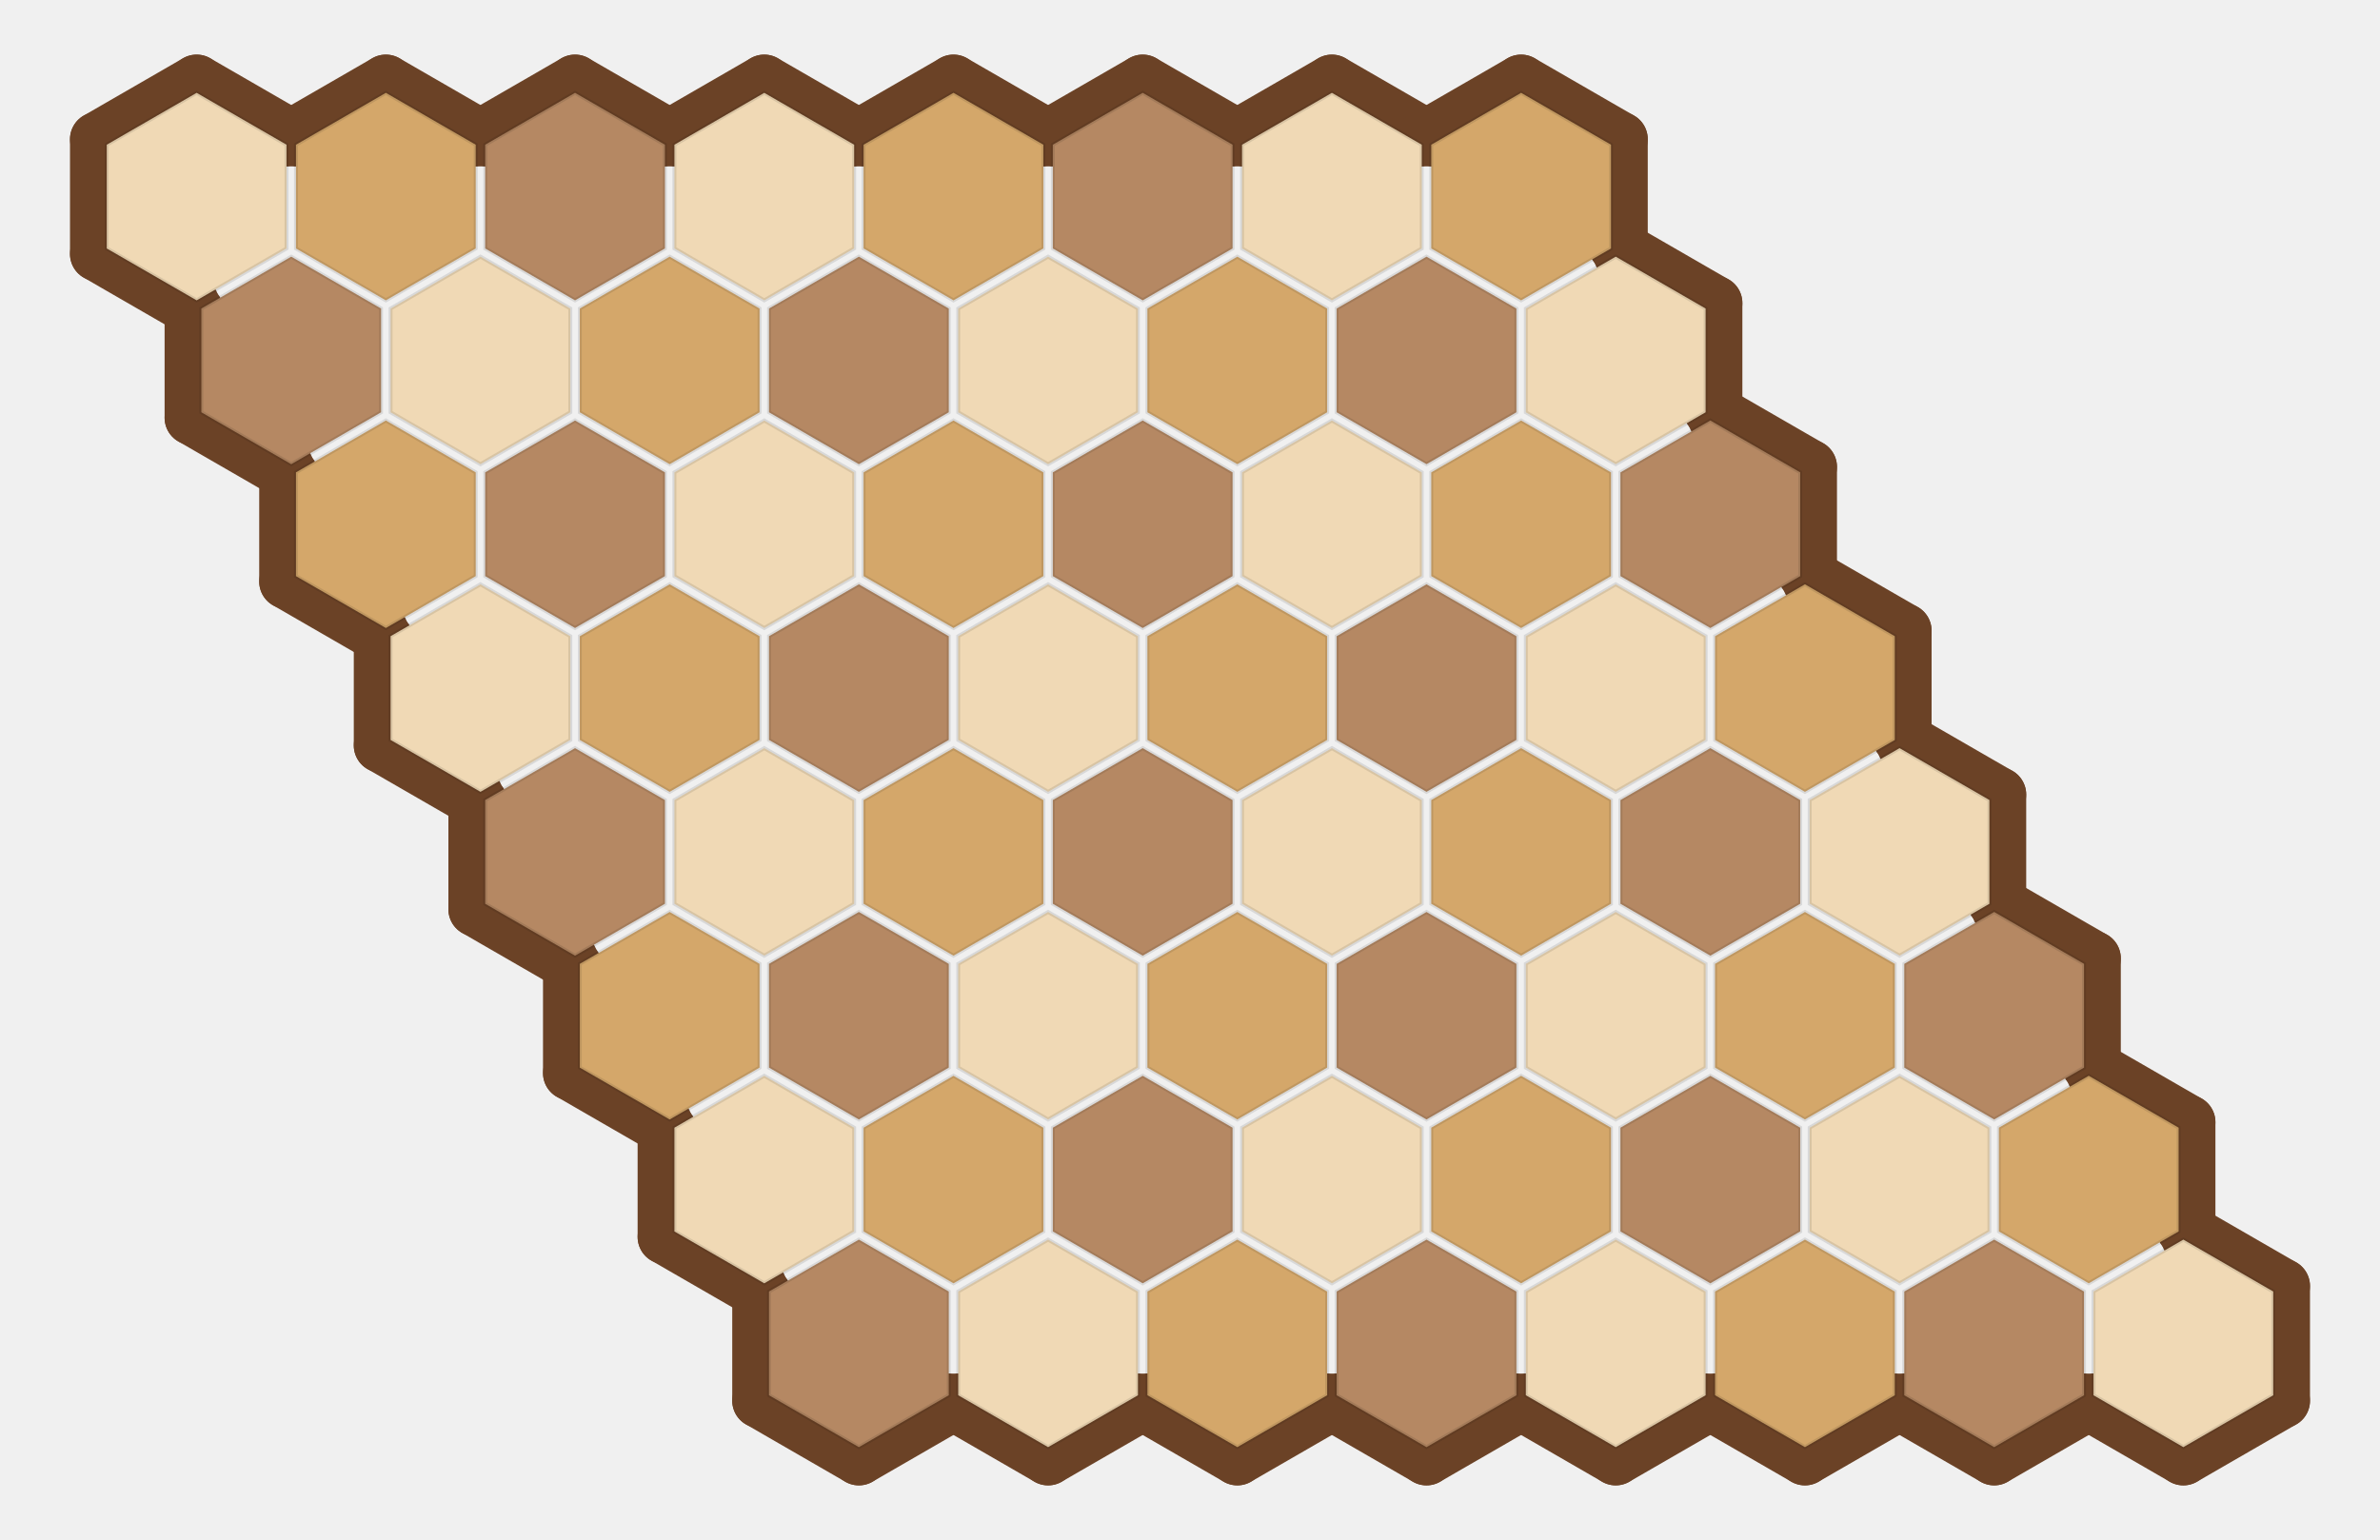
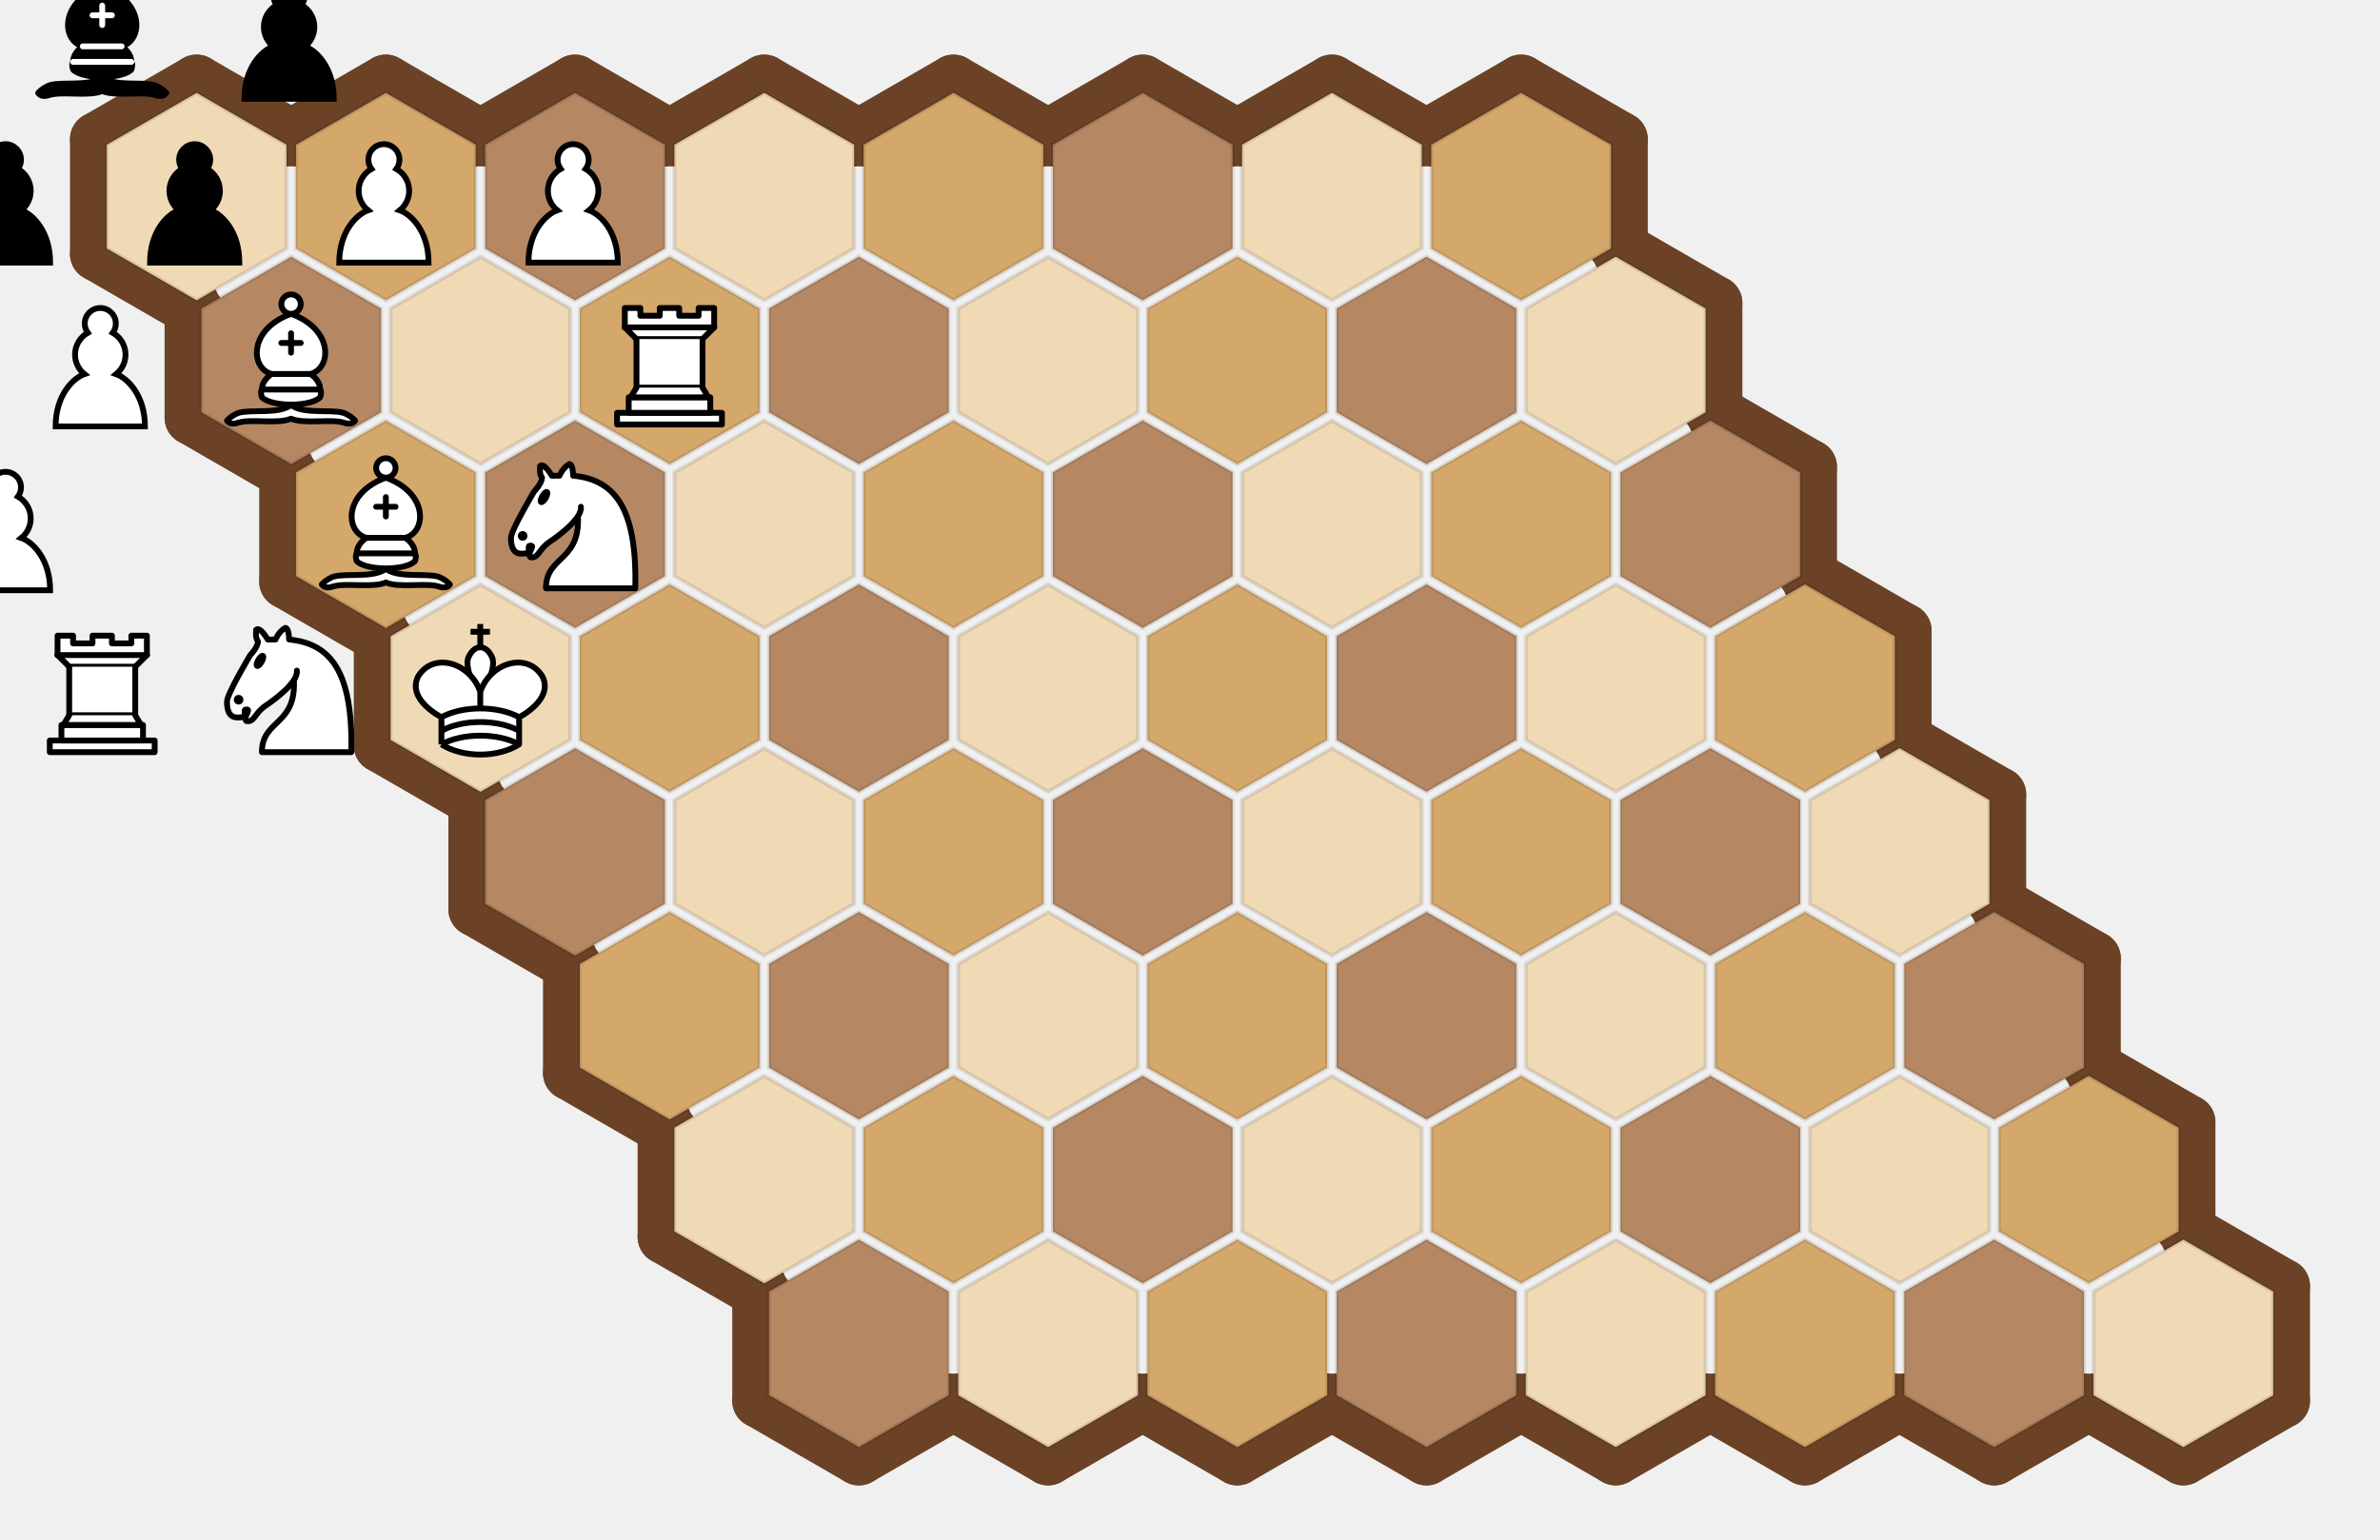
<svg xmlns="http://www.w3.org/2000/svg" viewBox="0 0 610.023 394.8" width="610.023" height="394.8">
+   <defs>
+     <symbol id="piece-mce-chess-bN" viewBox="0 0 45 45">
+       <g style="fill:none;stroke:#000;stroke-width:1.5;stroke-linecap:round;stroke-linejoin:round">
+         <path d="M 22,10 C 32.5,11 38.5,18 38,39 L 15,39 C 15,30 25,32.5 23,18" style="fill:#000" />
+         <path d="M 24,18 C 24.38,20.91 18.45,25.37 16,27 C 13,29 13.18,31.34 11,31 C 9.958,30.06 12.41,27.96 11,28 C 10,28 11.19,29.23 10,30 C 9,30 5.997,31 6,26 C 6,24 12,14 12,14 C 12,14 13.89,12.1 14,10.5 C 13.27,9.506 13.5,8.5 13.5,7.5 C 14.5,6.5 16.5,10 16.5,10 L 18.5,10 C 18.5,10 19.28,8.008 21,7 C 22,7 22,10 22,10" style="fill:#000" />
+         <path d="M 9.5,25.5 A 0.5,0.5 0 1 1 8.5,25.5 A 0.5,0.5 0 1 1 9.5,25.5 z" style="fill:#fff" />
+         <path d="M 15,15.5 A 0.5,1.5 0 1 1 14,15.5 A 0.5,1.5 0 1 1 15,15.5 z" transform="matrix(0.866,0.5,-0.5,0.866,9.693,-5.173)" style="fill:#fff" />
+         <path d="M 24.55,10.4 L 24.1,11.85 L 24.6,12 C 27.75,13 30.25,14.49 32.5,18.75 C 34.75,23.01 35.75,29.06 35.25,39 L 35.2,39.5 L 37.45,39.5 L 37.5,39 C 38,28.94 36.62,22.15 34.25,17.66 C 31.88,13.17 28.46,11.02 25.06,10.5 L 24.55,10.4 z" style="fill:#fff;stroke:none" />
+       </g>
+     </symbol>
+     <symbol id="piece-mce-chess-bP" viewBox="0 0 45 45">
+       <path d="M 22,9 C 19.79,9 18,10.79 18,13 C 18,13.89 18.29,14.71 18.78,15.38 C 16.83,16.5 15.5,18.59 15.5,21 C 15.5,23.03 16.44,24.84 17.91,26.03 C 14.91,27.09 10.5,31.58 10.5,39.5 L 33.5,39.5 C 33.5,31.58 29.09,27.09 26.09,26.03 C 27.56,24.84 28.5,23.03 28.5,21 C 28.5,18.59 27.17,16.5 25.22,15.38 C 25.71,14.71 26,13.89 26,13 C 26,10.79 24.21,9 22,9 z" style="fill:#000;stroke:#000;stroke-width:1.5;stroke-linecap:round" />
+     </symbol>
+     <symbol id="piece-mce-chess-wP" viewBox="0 0 45 45">
+       <path d="M 22,9 C 19.79,9 18,10.79 18,13 C 18,13.89 18.29,14.71 18.78,15.38 C 16.83,16.5 15.5,18.59 15.5,21 C 15.5,23.03 16.44,24.84 17.91,26.03 C 14.91,27.09 10.5,31.58 10.5,39.5 L 33.5,39.5 C 33.5,31.58 29.09,27.09 26.09,26.03 C 27.56,24.84 28.5,23.03 28.5,21 C 28.5,18.59 27.17,16.5 25.22,15.38 C 25.71,14.71 26,13.89 26,13 C 26,10.79 24.21,9 22,9 z" style="fill:#fff;stroke:#000;stroke-width:1.5;stroke-linecap:round" />
+     </symbol>
+     <symbol id="piece-mce-chess-wN" viewBox="0 0 45 45">
+       <g style="fill:none;stroke:#000;stroke-width:1.5;stroke-linecap:round;stroke-linejoin:round">
+         <path d="M 22,10 C 32.5,11 38.5,18 38,39 L 15,39 C 15,30 25,32.5 23,18" style="fill:#fff" />
+         <path d="M 24,18 C 24.38,20.91 18.45,25.37 16,27 C 13,29 13.18,31.34 11,31 C 9.958,30.06 12.41,27.96 11,28 C 10,28 11.19,29.23 10,30 C 9,30 5.997,31 6,26 C 6,24 12,14 12,14 C 12,14 13.89,12.1 14,10.5 C 13.27,9.506 13.5,8.5 13.5,7.5 C 14.5,6.5 16.5,10 16.5,10 L 18.5,10 C 18.5,10 19.28,8.008 21,7 C 22,7 22,10 22,10" style="fill:#fff" />
+         <path d="M 9.5,25.5 A 0.5,0.5 0 1 1 8.5,25.5 A 0.5,0.5 0 1 1 9.5,25.5 z" style="fill:#000" />
+         <path d="M 15,15.5 A 0.5,1.5 0 1 1 14,15.5 A 0.5,1.5 0 1 1 15,15.5 z" transform="matrix(0.866,0.5,-0.5,0.866,9.693,-5.173)" style="fill:#000" />
+       </g>
+     </symbol>
+     <symbol id="piece-mce-chess-bR" viewBox="0 0 45 45">
+       <g style="fill:#000;stroke:#000;stroke-width:1.5;stroke-linecap:round;stroke-linejoin:round">
+         <path d="M 9,39 L 36,39 L 36,36 L 9,36 L 9,39 z" />
+         <path d="M 12,36 L 12,32 L 33,32 L 33,36 L 12,36 z" />
+         <path d="M 11,14 L 11,9 L 15,9 L 15,11 L 20,11 L 20,9 L 25,9 L 25,11 L 30,11 L 30,9 L 34,9 L 34,14" />
+         <path d="M 34,14 L 31,17 L 14,17 L 11,14" />
+         <path d="M 31,17 L 31,29.5 L 14,29.5 L 14,17" />
+         <path d="M 31,29.5 L 32.5,32 L 12.5,32 L 14,29.5" />
+         <path d="M 11,14 L 34,14" style="fill:none;stroke:#fff;stroke-linejoin:miter" />
+         <path d="M 12,35.5 L 33,35.5" style="fill:none;stroke:#fff;stroke-width:1" />
+         <path d="M 13,31.5 L 32,31.5" style="fill:none;stroke:#fff;stroke-width:1" />
+         <path d="M 14,29.5 L 31,29.5" style="fill:none;stroke:#fff;stroke-width:1" />
+       </g>
+     </symbol>
+     <symbol id="piece-mce-chess-wR" viewBox="0 0 45 45">
+       <g style="fill:#fff;stroke:#000;stroke-width:1.5;stroke-linecap:round;stroke-linejoin:round">
+         <path d="M 9,39 L 36,39 L 36,36 L 9,36 L 9,39 z" />
+         <path d="M 12,36 L 12,32 L 33,32 L 33,36 L 12,36 z" />
+         <path d="M 11,14 L 11,9 L 15,9 L 15,11 L 20,11 L 20,9 L 25,9 L 25,11 L 30,11 L 30,9 L 34,9 L 34,14" />
+         <path d="M 34,14 L 31,17 L 14,17 L 11,14" />
+         <path d="M 31,17 L 31,29.5 L 14,29.5 L 14,17" />
+         <path d="M 31,29.5 L 32.5,32 L 12.5,32 L 14,29.5" />
+         <path d="M 11,14 L 34,14" style="fill:none" />
+       </g>
+     </symbol>
+     <symbol id="piece-mce-chess-bB" viewBox="0 0 45 45">
+       <g style="fill:none;stroke:#000;stroke-width:1.5;stroke-linecap:round;stroke-linejoin:round">
+         <g style="fill:#000;stroke-linecap:butt">
+           <path d="M 9,36 C 12.39,35.03 19.11,36.43 22.5,34 C 25.89,36.43 32.61,35.03 36,36 C 36,36 37.65,36.54 39,38 C 38.32,38.97 37.2,38.91 36,38.5 C 32.61,37.53 25.89,38.96 22.5,37.5 C 19.11,38.96 12.39,37.53 9,38.5 C 7.8,38.91 6.68,38.97 6,38 C 7.35,36.54 9,36 9,36 z" />
+           <path d="M 15,32 C 17.5,34.5 27.5,34.5 30,32 C 30.5,30.5 30,30 30,30 C 30,27.5 27.5,26 27.5,26 C 33,24.5 33.5,14.5 22.5,10.5 C 11.5,14.5 12,24.5 17.5,26 C 17.5,26 15,27.5 15,30 C 15,30 14.5,30.5 15,32 z" />
+           <path d="M 25,8 A 2.5,2.5 0 1 1 20,8 A 2.5,2.5 0 1 1 25,8 z" />
+         </g>
+         <path d="M 17.5,26 L 27.5,26 M 15,30 L 30,30 M 22.5,15.5 L 22.5,20.5 M 20,18 L 25,18" style="fill:none;stroke:#fff;stroke-linejoin:miter" />
+       </g>
+     </symbol>
+     <symbol id="piece-mce-chess-bK" viewBox="0 0 45 45">
+       <g style="fill:#000;stroke:#000;stroke-width:1.5;stroke-linejoin:round">
+         <path d="M 22.5,11.63 L 22.5,6" style="fill:none;stroke:#fff;stroke-linejoin:miter" />
+         <path d="M 20,8 L 25,8" style="fill:none;stroke:#fff;stroke-linejoin:miter" />
+         <path d="M 22.5,25 C 22.5,25 27,17.5 25.5,14.5 C 25.5,14.5 24.5,12 22.5,12 C 20.5,12 19.5,14.5 19.5,14.5 C 18,17.5 22.5,25 22.5,25" />
+         <path d="M 12.5,37 C 18,40.5 27,40.5 32.5,37 L 32.5,30 C 32.5,30 41.5,25.5 38.5,19.5 C 34.5,13 25,16 22.5,23.5 L 22.5,27 L 22.5,23.5 C 20,16 10.5,13 6.5,19.5 C 3.5,25.5 12.5,30 12.5,30 L 12.5,37" />
+         <path d="M 12.5,30 C 18,27 27,27 32.5,30" style="fill:none;stroke:#fff" />
+         <path d="M 12.5,33.5 C 18,30.5 27,30.5 32.5,33.5" style="fill:none;stroke:#fff" />
+         <path d="M 12.5,37 C 18,34 27,34 32.5,37" style="fill:none;stroke:#fff" />
+       </g>
+     </symbol>
+     <symbol id="piece-mce-chess-wB" viewBox="0 0 45 45">
+       <g style="fill:none;stroke:#000;stroke-width:1.5;stroke-linecap:round;stroke-linejoin:round">
+         <g style="fill:#fff;stroke-linecap:butt">
+           <path d="M 9,36 C 12.39,35.03 19.11,36.43 22.5,34 C 25.89,36.43 32.61,35.03 36,36 C 36,36 37.65,36.54 39,38 C 38.32,38.97 37.2,38.91 36,38.5 C 32.61,37.53 25.89,38.96 22.5,37.5 C 19.11,38.96 12.39,37.53 9,38.5 C 7.8,38.91 6.68,38.97 6,38 C 7.35,36.54 9,36 9,36 z" />
+           <path d="M 15,32 C 17.5,34.5 27.5,34.5 30,32 C 30.5,30.5 30,30 30,30 C 30,27.5 27.5,26 27.5,26 C 33,24.5 33.5,14.5 22.5,10.5 C 11.5,14.5 12,24.5 17.5,26 C 17.5,26 15,27.5 15,30 C 15,30 14.5,30.5 15,32 z" />
+           <path d="M 25,8 A 2.5,2.5 0 1 1 20,8 A 2.5,2.5 0 1 1 25,8 z" />
+         </g>
+         <path d="M 17.5,26 L 27.5,26 M 15,30 L 30,30 M 22.5,15.5 L 22.5,20.5 M 20,18 L 25,18" style="fill:none;stroke:#000;stroke-linejoin:miter" />
+       </g>
+     </symbol>
+     <symbol id="piece-mce-chess-wK" viewBox="0 0 45 45">
+       <g style="fill:#fff;stroke:#000;stroke-width:1.5;stroke-linejoin:round">
+         <path d="M 22.5,11.63 L 22.5,6" style="fill:none;stroke-linejoin:miter" />
+         <path d="M 20,8 L 25,8" style="fill:none;stroke-linejoin:miter" />
+         <path d="M 22.5,25 C 22.5,25 27,17.5 25.5,14.5 C 25.5,14.5 24.5,12 22.5,12 C 20.5,12 19.5,14.5 19.5,14.5 C 18,17.5 22.5,25 22.5,25" />
+         <path d="M 12.5,37 C 18,40.5 27,40.5 32.5,37 L 32.5,30 C 32.5,30 41.5,25.5 38.5,19.5 C 34.5,13 25,16 22.5,23.5 L 22.5,27 L 22.5,23.5 C 20,16 10.5,13 6.5,19.5 C 3.5,25.5 12.5,30 12.5,30 L 12.5,37" />
+         <path d="M 12.5,30 C 18,27 27,27 32.5,30" />
+         <path d="M 12.5,33.5 C 18,30.5 27,30.5 32.5,33.5" />
+         <path d="M 12.5,37 C 18,34 27,34 32.5,37" />
+       </g>
+     </symbol>
+   </defs>
  <g fill="none" stroke="#6b4226" stroke-width="14" stroke-linecap="round" stroke-linejoin="round">
    <line x1="50.40" y1="79.80" x2="24.94" y2="65.10" />
    <line x1="24.94" y1="65.10" x2="24.94" y2="35.70" />
    <line x1="24.94" y1="35.70" x2="50.40" y2="21.00" />
    <line x1="50.40" y1="21.00" x2="75.86" y2="35.70" />
    <line x1="73.44" y1="35.70" x2="98.90" y2="21.00" />
    <line x1="98.90" y1="21.00" x2="124.36" y2="35.70" />
    <line x1="121.93" y1="35.70" x2="147.39" y2="21.00" />
    <line x1="147.39" y1="21.00" x2="172.86" y2="35.70" />
    <line x1="170.43" y1="35.70" x2="195.89" y2="21.00" />
    <line x1="195.89" y1="21.00" x2="221.35" y2="35.70" />
    <line x1="218.93" y1="35.70" x2="244.39" y2="21.00" />
    <line x1="244.39" y1="21.00" x2="269.85" y2="35.70" />
    <line x1="267.43" y1="35.70" x2="292.89" y2="21.00" />
    <line x1="292.89" y1="21.00" x2="318.35" y2="35.70" />
    <line x1="315.92" y1="35.70" x2="341.38" y2="21.00" />
    <line x1="341.38" y1="21.00" x2="366.85" y2="35.70" />
    <line x1="415.34" y1="35.70" x2="415.34" y2="65.10" />
    <line x1="364.42" y1="35.70" x2="389.88" y2="21.00" />
    <line x1="389.88" y1="21.00" x2="415.34" y2="35.70" />
    <line x1="74.65" y1="121.80" x2="49.19" y2="107.10" />
    <line x1="49.19" y1="107.10" x2="49.19" y2="77.70" />
    <line x1="439.59" y1="77.70" x2="439.59" y2="107.10" />
    <line x1="414.13" y1="63.00" x2="439.59" y2="77.70" />
    <line x1="98.90" y1="163.80" x2="73.44" y2="149.10" />
    <line x1="73.44" y1="149.10" x2="73.44" y2="119.70" />
    <line x1="463.84" y1="119.70" x2="463.84" y2="149.10" />
    <line x1="438.38" y1="105.00" x2="463.84" y2="119.70" />
    <line x1="123.15" y1="205.80" x2="97.68" y2="191.10" />
    <line x1="97.68" y1="191.10" x2="97.68" y2="161.70" />
    <line x1="488.09" y1="161.70" x2="488.09" y2="191.10" />
    <line x1="462.63" y1="147.00" x2="488.09" y2="161.70" />
    <line x1="147.39" y1="247.80" x2="121.93" y2="233.10" />
    <line x1="121.93" y1="233.10" x2="121.93" y2="203.70" />
    <line x1="512.34" y1="203.70" x2="512.34" y2="233.10" />
    <line x1="486.88" y1="189.00" x2="512.34" y2="203.70" />
    <line x1="171.64" y1="289.80" x2="146.18" y2="275.10" />
    <line x1="146.18" y1="275.10" x2="146.18" y2="245.70" />
    <line x1="536.59" y1="245.70" x2="536.59" y2="275.10" />
    <line x1="511.13" y1="231.00" x2="536.59" y2="245.70" />
    <line x1="195.89" y1="331.80" x2="170.43" y2="317.10" />
    <line x1="170.43" y1="317.10" x2="170.43" y2="287.70" />
    <line x1="560.84" y1="287.70" x2="560.84" y2="317.10" />
    <line x1="535.37" y1="273.00" x2="560.84" y2="287.70" />
    <line x1="245.60" y1="359.10" x2="220.14" y2="373.80" />
    <line x1="220.14" y1="373.80" x2="194.68" y2="359.10" />
    <line x1="194.68" y1="359.10" x2="194.68" y2="329.70" />
    <line x1="294.10" y1="359.10" x2="268.64" y2="373.80" />
    <line x1="268.64" y1="373.80" x2="243.18" y2="359.10" />
    <line x1="342.60" y1="359.10" x2="317.14" y2="373.80" />
    <line x1="317.14" y1="373.80" x2="291.67" y2="359.10" />
    <line x1="391.09" y1="359.10" x2="365.63" y2="373.80" />
    <line x1="365.63" y1="373.80" x2="340.17" y2="359.10" />
    <line x1="439.59" y1="359.10" x2="414.13" y2="373.80" />
    <line x1="414.13" y1="373.80" x2="388.67" y2="359.10" />
    <line x1="488.09" y1="359.10" x2="462.63" y2="373.80" />
    <line x1="462.63" y1="373.80" x2="437.17" y2="359.10" />
    <line x1="536.59" y1="359.10" x2="511.13" y2="373.80" />
    <line x1="511.13" y1="373.80" x2="485.66" y2="359.10" />
    <line x1="585.08" y1="329.70" x2="585.08" y2="359.10" />
    <line x1="585.08" y1="359.10" x2="559.62" y2="373.80" />
    <line x1="559.62" y1="373.80" x2="534.16" y2="359.10" />
    <line x1="559.62" y1="315.00" x2="585.08" y2="329.70" />
  </g>
  <polygon points="73.44,37.10 73.44,63.70 50.40,77.00 27.36,63.70 27.36,37.10 50.40,23.80" fill="#f0d9b5" stroke="rgba(0,0,0,0.1)" stroke-width="1" data-sq="0,0" class="board-cell" />
  <polygon points="121.93,37.10 121.93,63.70 98.90,77.00 75.86,63.70 75.86,37.10 98.90,23.80" fill="#d4a76a" stroke="rgba(0,0,0,0.1)" stroke-width="1" data-sq="1,0" class="board-cell" />
  <polygon points="170.43,37.10 170.43,63.70 147.39,77.00 124.36,63.70 124.36,37.10 147.39,23.80" fill="#b58863" stroke="rgba(0,0,0,0.1)" stroke-width="1" data-sq="2,0" class="board-cell" />
  <polygon points="218.93,37.10 218.93,63.70 195.89,77.00 172.86,63.70 172.86,37.10 195.89,23.80" fill="#f0d9b5" stroke="rgba(0,0,0,0.1)" stroke-width="1" data-sq="3,0" class="board-cell" />
  <polygon points="267.43,37.10 267.43,63.70 244.39,77.00 221.35,63.70 221.35,37.10 244.39,23.80" fill="#d4a76a" stroke="rgba(0,0,0,0.1)" stroke-width="1" data-sq="4,0" class="board-cell" />
  <polygon points="315.92,37.10 315.92,63.70 292.89,77.00 269.85,63.70 269.85,37.10 292.89,23.80" fill="#b58863" stroke="rgba(0,0,0,0.1)" stroke-width="1" data-sq="5,0" class="board-cell" />
  <polygon points="364.42,37.10 364.42,63.70 341.38,77.00 318.35,63.70 318.35,37.10 341.38,23.80" fill="#f0d9b5" stroke="rgba(0,0,0,0.1)" stroke-width="1" data-sq="6,0" class="board-cell" />
  <polygon points="412.92,37.10 412.92,63.70 389.88,77.00 366.85,63.70 366.85,37.10 389.88,23.80" fill="#d4a76a" stroke="rgba(0,0,0,0.1)" stroke-width="1" data-sq="7,0" class="board-cell" />
  <polygon points="97.68,79.10 97.68,105.70 74.65,119.00 51.61,105.70 51.61,79.10 74.65,65.80" fill="#b58863" stroke="rgba(0,0,0,0.1)" stroke-width="1" data-sq="0,1" class="board-cell" />
  <polygon points="146.18,79.10 146.18,105.70 123.15,119.00 100.11,105.70 100.11,79.10 123.15,65.80" fill="#f0d9b5" stroke="rgba(0,0,0,0.1)" stroke-width="1" data-sq="1,1" class="board-cell" />
  <polygon points="194.68,79.10 194.68,105.70 171.64,119.00 148.61,105.70 148.61,79.10 171.64,65.80" fill="#d4a76a" stroke="rgba(0,0,0,0.1)" stroke-width="1" data-sq="2,1" class="board-cell" />
  <polygon points="243.18,79.10 243.18,105.70 220.14,119.00 197.10,105.70 197.10,79.10 220.14,65.80" fill="#b58863" stroke="rgba(0,0,0,0.1)" stroke-width="1" data-sq="3,1" class="board-cell" />
  <polygon points="291.67,79.10 291.67,105.70 268.64,119.00 245.60,105.70 245.60,79.10 268.64,65.80" fill="#f0d9b5" stroke="rgba(0,0,0,0.1)" stroke-width="1" data-sq="4,1" class="board-cell" />
  <polygon points="340.17,79.10 340.17,105.70 317.14,119.00 294.10,105.70 294.10,79.10 317.14,65.80" fill="#d4a76a" stroke="rgba(0,0,0,0.1)" stroke-width="1" data-sq="5,1" class="board-cell" />
  <polygon points="388.67,79.10 388.67,105.70 365.63,119.00 342.60,105.70 342.60,79.10 365.63,65.80" fill="#b58863" stroke="rgba(0,0,0,0.1)" stroke-width="1" data-sq="6,1" class="board-cell" />
  <polygon points="437.17,79.10 437.17,105.70 414.13,119.00 391.09,105.70 391.09,79.10 414.13,65.80" fill="#f0d9b5" stroke="rgba(0,0,0,0.1)" stroke-width="1" data-sq="7,1" class="board-cell" />
  <polygon points="121.93,121.10 121.93,147.70 98.90,161.00 75.86,147.70 75.86,121.10 98.90,107.80" fill="#d4a76a" stroke="rgba(0,0,0,0.1)" stroke-width="1" data-sq="0,2" class="board-cell" />
  <polygon points="170.43,121.10 170.43,147.70 147.39,161.00 124.36,147.70 124.36,121.10 147.39,107.80" fill="#b58863" stroke="rgba(0,0,0,0.1)" stroke-width="1" data-sq="1,2" class="board-cell" />
  <polygon points="218.93,121.10 218.93,147.70 195.89,161.00 172.86,147.70 172.86,121.10 195.89,107.80" fill="#f0d9b5" stroke="rgba(0,0,0,0.1)" stroke-width="1" data-sq="2,2" class="board-cell" />
  <polygon points="267.43,121.10 267.43,147.70 244.39,161.00 221.35,147.70 221.35,121.10 244.39,107.80" fill="#d4a76a" stroke="rgba(0,0,0,0.1)" stroke-width="1" data-sq="3,2" class="board-cell" />
  <polygon points="315.92,121.10 315.92,147.70 292.89,161.00 269.85,147.70 269.85,121.10 292.89,107.80" fill="#b58863" stroke="rgba(0,0,0,0.1)" stroke-width="1" data-sq="4,2" class="board-cell" />
  <polygon points="364.42,121.10 364.42,147.70 341.38,161.00 318.35,147.70 318.35,121.10 341.38,107.80" fill="#f0d9b5" stroke="rgba(0,0,0,0.1)" stroke-width="1" data-sq="5,2" class="board-cell" />
  <polygon points="412.92,121.10 412.92,147.70 389.88,161.00 366.85,147.70 366.85,121.10 389.88,107.80" fill="#d4a76a" stroke="rgba(0,0,0,0.1)" stroke-width="1" data-sq="6,2" class="board-cell" />
  <polygon points="461.42,121.10 461.42,147.70 438.38,161.00 415.34,147.70 415.34,121.10 438.38,107.80" fill="#b58863" stroke="rgba(0,0,0,0.1)" stroke-width="1" data-sq="7,2" class="board-cell" />
  <polygon points="146.18,163.10 146.18,189.70 123.15,203.00 100.11,189.70 100.11,163.10 123.15,149.80" fill="#f0d9b5" stroke="rgba(0,0,0,0.1)" stroke-width="1" data-sq="0,3" class="board-cell" />
  <polygon points="194.68,163.10 194.68,189.70 171.64,203.00 148.61,189.70 148.61,163.10 171.64,149.80" fill="#d4a76a" stroke="rgba(0,0,0,0.1)" stroke-width="1" data-sq="1,3" class="board-cell" />
  <polygon points="243.18,163.10 243.18,189.70 220.14,203.00 197.10,189.70 197.10,163.10 220.14,149.80" fill="#b58863" stroke="rgba(0,0,0,0.1)" stroke-width="1" data-sq="2,3" class="board-cell" />
  <polygon points="291.67,163.10 291.67,189.70 268.64,203.00 245.60,189.70 245.60,163.10 268.64,149.80" fill="#f0d9b5" stroke="rgba(0,0,0,0.1)" stroke-width="1" data-sq="3,3" class="board-cell" />
  <polygon points="340.17,163.10 340.17,189.70 317.14,203.00 294.10,189.70 294.10,163.10 317.14,149.80" fill="#d4a76a" stroke="rgba(0,0,0,0.1)" stroke-width="1" data-sq="4,3" class="board-cell" />
  <polygon points="388.67,163.10 388.67,189.70 365.63,203.00 342.60,189.70 342.60,163.10 365.63,149.80" fill="#b58863" stroke="rgba(0,0,0,0.1)" stroke-width="1" data-sq="5,3" class="board-cell" />
  <polygon points="437.17,163.10 437.17,189.70 414.13,203.00 391.09,189.70 391.09,163.10 414.13,149.80" fill="#f0d9b5" stroke="rgba(0,0,0,0.1)" stroke-width="1" data-sq="6,3" class="board-cell" />
  <polygon points="485.66,163.10 485.66,189.70 462.63,203.00 439.59,189.70 439.59,163.10 462.63,149.80" fill="#d4a76a" stroke="rgba(0,0,0,0.1)" stroke-width="1" data-sq="7,3" class="board-cell" />
  <polygon points="170.43,205.10 170.43,231.70 147.39,245.00 124.36,231.70 124.36,205.10 147.39,191.80" fill="#b58863" stroke="rgba(0,0,0,0.1)" stroke-width="1" data-sq="0,4" class="board-cell" />
  <polygon points="218.93,205.10 218.93,231.70 195.89,245.00 172.86,231.70 172.86,205.10 195.89,191.80" fill="#f0d9b5" stroke="rgba(0,0,0,0.1)" stroke-width="1" data-sq="1,4" class="board-cell" />
  <polygon points="267.43,205.10 267.43,231.70 244.39,245.00 221.35,231.70 221.35,205.10 244.39,191.80" fill="#d4a76a" stroke="rgba(0,0,0,0.1)" stroke-width="1" data-sq="2,4" class="board-cell" />
  <polygon points="315.92,205.10 315.92,231.70 292.89,245.00 269.85,231.70 269.85,205.10 292.89,191.80" fill="#b58863" stroke="rgba(0,0,0,0.1)" stroke-width="1" data-sq="3,4" class="board-cell" />
  <polygon points="364.42,205.10 364.42,231.70 341.38,245.00 318.35,231.70 318.35,205.10 341.38,191.80" fill="#f0d9b5" stroke="rgba(0,0,0,0.1)" stroke-width="1" data-sq="4,4" class="board-cell" />
  <polygon points="412.92,205.10 412.92,231.70 389.88,245.00 366.85,231.70 366.85,205.10 389.88,191.80" fill="#d4a76a" stroke="rgba(0,0,0,0.1)" stroke-width="1" data-sq="5,4" class="board-cell" />
  <polygon points="461.42,205.10 461.42,231.70 438.38,245.00 415.34,231.70 415.34,205.10 438.38,191.80" fill="#b58863" stroke="rgba(0,0,0,0.1)" stroke-width="1" data-sq="6,4" class="board-cell" />
  <polygon points="509.91,205.10 509.91,231.70 486.88,245.00 463.84,231.70 463.84,205.10 486.88,191.80" fill="#f0d9b5" stroke="rgba(0,0,0,0.1)" stroke-width="1" data-sq="7,4" class="board-cell" />
  <polygon points="194.68,247.10 194.68,273.70 171.64,287.00 148.61,273.70 148.61,247.10 171.64,233.80" fill="#d4a76a" stroke="rgba(0,0,0,0.1)" stroke-width="1" data-sq="0,5" class="board-cell" />
  <polygon points="243.18,247.10 243.18,273.70 220.14,287.00 197.10,273.70 197.10,247.10 220.14,233.80" fill="#b58863" stroke="rgba(0,0,0,0.1)" stroke-width="1" data-sq="1,5" class="board-cell" />
  <polygon points="291.67,247.10 291.67,273.70 268.64,287.00 245.60,273.70 245.60,247.10 268.64,233.80" fill="#f0d9b5" stroke="rgba(0,0,0,0.1)" stroke-width="1" data-sq="2,5" class="board-cell" />
  <polygon points="340.17,247.10 340.17,273.70 317.14,287.00 294.10,273.70 294.10,247.10 317.14,233.80" fill="#d4a76a" stroke="rgba(0,0,0,0.1)" stroke-width="1" data-sq="3,5" class="board-cell" />
  <polygon points="388.67,247.10 388.67,273.70 365.63,287.00 342.60,273.70 342.60,247.10 365.63,233.80" fill="#b58863" stroke="rgba(0,0,0,0.1)" stroke-width="1" data-sq="4,5" class="board-cell" />
  <polygon points="437.17,247.10 437.17,273.70 414.13,287.00 391.09,273.70 391.09,247.10 414.13,233.80" fill="#f0d9b5" stroke="rgba(0,0,0,0.1)" stroke-width="1" data-sq="5,5" class="board-cell" />
  <polygon points="485.66,247.10 485.66,273.70 462.63,287.00 439.59,273.70 439.59,247.10 462.63,233.80" fill="#d4a76a" stroke="rgba(0,0,0,0.1)" stroke-width="1" data-sq="6,5" class="board-cell" />
  <polygon points="534.16,247.10 534.16,273.70 511.13,287.00 488.09,273.70 488.09,247.10 511.13,233.80" fill="#b58863" stroke="rgba(0,0,0,0.1)" stroke-width="1" data-sq="7,5" class="board-cell" />
  <polygon points="218.93,289.10 218.93,315.70 195.89,329.00 172.86,315.70 172.86,289.10 195.89,275.80" fill="#f0d9b5" stroke="rgba(0,0,0,0.1)" stroke-width="1" data-sq="0,6" class="board-cell" />
  <polygon points="267.43,289.10 267.43,315.70 244.39,329.00 221.35,315.70 221.35,289.10 244.39,275.80" fill="#d4a76a" stroke="rgba(0,0,0,0.1)" stroke-width="1" data-sq="1,6" class="board-cell" />
  <polygon points="315.92,289.10 315.92,315.70 292.89,329.00 269.85,315.70 269.85,289.10 292.89,275.80" fill="#b58863" stroke="rgba(0,0,0,0.1)" stroke-width="1" data-sq="2,6" class="board-cell" />
  <polygon points="364.42,289.10 364.42,315.70 341.38,329.00 318.35,315.70 318.35,289.10 341.38,275.80" fill="#f0d9b5" stroke="rgba(0,0,0,0.1)" stroke-width="1" data-sq="3,6" class="board-cell" />
  <polygon points="412.92,289.10 412.92,315.70 389.88,329.00 366.85,315.70 366.85,289.10 389.88,275.80" fill="#d4a76a" stroke="rgba(0,0,0,0.1)" stroke-width="1" data-sq="4,6" class="board-cell" />
  <polygon points="461.42,289.10 461.42,315.70 438.38,329.00 415.34,315.70 415.34,289.10 438.38,275.80" fill="#b58863" stroke="rgba(0,0,0,0.1)" stroke-width="1" data-sq="5,6" class="board-cell" />
  <polygon points="509.91,289.10 509.91,315.70 486.88,329.00 463.84,315.70 463.84,289.10 486.88,275.80" fill="#f0d9b5" stroke="rgba(0,0,0,0.1)" stroke-width="1" data-sq="6,6" class="board-cell" />
  <polygon points="558.41,289.10 558.41,315.70 535.37,329.00 512.34,315.70 512.34,289.10 535.37,275.80" fill="#d4a76a" stroke="rgba(0,0,0,0.1)" stroke-width="1" data-sq="7,6" class="board-cell" />
  <polygon points="243.18,331.10 243.18,357.70 220.14,371.00 197.10,357.70 197.10,331.10 220.14,317.80" fill="#b58863" stroke="rgba(0,0,0,0.1)" stroke-width="1" data-sq="0,7" class="board-cell" />
  <polygon points="291.67,331.10 291.67,357.70 268.64,371.00 245.60,357.70 245.60,331.10 268.64,317.80" fill="#f0d9b5" stroke="rgba(0,0,0,0.1)" stroke-width="1" data-sq="1,7" class="board-cell" />
  <polygon points="340.17,331.10 340.17,357.70 317.14,371.00 294.10,357.70 294.10,331.10 317.14,317.80" fill="#d4a76a" stroke="rgba(0,0,0,0.1)" stroke-width="1" data-sq="2,7" class="board-cell" />
  <polygon points="388.67,331.10 388.67,357.70 365.63,371.00 342.60,357.70 342.60,331.10 365.63,317.80" fill="#b58863" stroke="rgba(0,0,0,0.1)" stroke-width="1" data-sq="3,7" class="board-cell" />
  <polygon points="437.17,331.10 437.17,357.70 414.13,371.00 391.09,357.70 391.09,331.10 414.13,317.80" fill="#f0d9b5" stroke="rgba(0,0,0,0.1)" stroke-width="1" data-sq="4,7" class="board-cell" />
  <polygon points="485.66,331.10 485.66,357.70 462.63,371.00 439.59,357.70 439.59,331.10 462.63,317.80" fill="#d4a76a" stroke="rgba(0,0,0,0.1)" stroke-width="1" data-sq="5,7" class="board-cell" />
  <polygon points="534.16,331.10 534.16,357.70 511.13,371.00 488.09,357.70 488.09,331.10 511.13,317.80" fill="#b58863" stroke="rgba(0,0,0,0.1)" stroke-width="1" data-sq="6,7" class="board-cell" />
  <polygon points="582.66,331.10 582.66,357.70 559.62,371.00 536.59,357.70 536.59,331.10 559.62,317.80" fill="#f0d9b5" stroke="rgba(0,0,0,0.1)" stroke-width="1" data-sq="7,7" class="board-cell" />
+   <g pointer-events="none">
+     <use href="#piece-mce-chess-bN" x="-69.0" y="-56.0" width="44.8" height="44.8" />
+     <use href="#piece-mce-chess-bP" x="-20.5" y="28.0" width="44.8" height="44.8" />
+     <use href="#piece-mce-chess-wP" x="3.8" y="70.0" width="44.8" height="44.8" />
+     <use href="#piece-mce-chess-wN" x="52.2" y="154.0" width="44.8" height="44.8" />
+     <use href="#piece-mce-chess-bR" x="-93.2" y="-14.0" width="44.8" height="44.8" />
+     <use href="#piece-mce-chess-bP" x="-69.0" y="28.0" width="44.8" height="44.8" />
+     <use href="#piece-mce-chess-wP" x="-20.5" y="112.0" width="44.8" height="44.8" />
+     <use href="#piece-mce-chess-wR" x="3.8" y="154.0" width="44.8" height="44.8" />
+     <use href="#piece-mce-chess-bB" x="3.8" y="-14.0" width="44.8" height="44.8" />
+     <use href="#piece-mce-chess-bB" x="-20.5" y="-56.0" width="44.8" height="44.8" />
+     <use href="#piece-mce-chess-bK" x="-44.7" y="-98.0" width="44.8" height="44.8" />
+     <use href="#piece-mce-chess-bP" x="28.0" y="28.0" width="44.8" height="44.8" />
+     <use href="#piece-mce-chess-wB" x="52.2" y="70.0" width="44.8" height="44.8" />
+     <use href="#piece-mce-chess-wB" x="76.5" y="112.0" width="44.8" height="44.8" />
+     <use href="#piece-mce-chess-wK" x="100.7" y="154.0" width="44.8" height="44.8" />
+     <use href="#piece-mce-chess-bP" x="52.2" y="-14.0" width="44.8" height="44.8" />
+     <use href="#piece-mce-chess-bN" x="3.8" y="-98.0" width="44.8" height="44.8" />
+     <use href="#piece-mce-chess-wP" x="76.5" y="28.0" width="44.8" height="44.8" />
+     <use href="#piece-mce-chess-wN" x="125.0" y="112.0" width="44.8" height="44.8" />
+     <use href="#piece-mce-chess-bP" x="76.5" y="-56.0" width="44.8" height="44.8" />
+     <use href="#piece-mce-chess-bR" x="52.2" y="-98.0" width="44.8" height="44.8" />
+     <use href="#piece-mce-chess-wP" x="125.0" y="28.0" width="44.8" height="44.8" />
+     <use href="#piece-mce-chess-wR" x="149.2" y="70.0" width="44.8" height="44.8" />
+   </g>
</svg>
